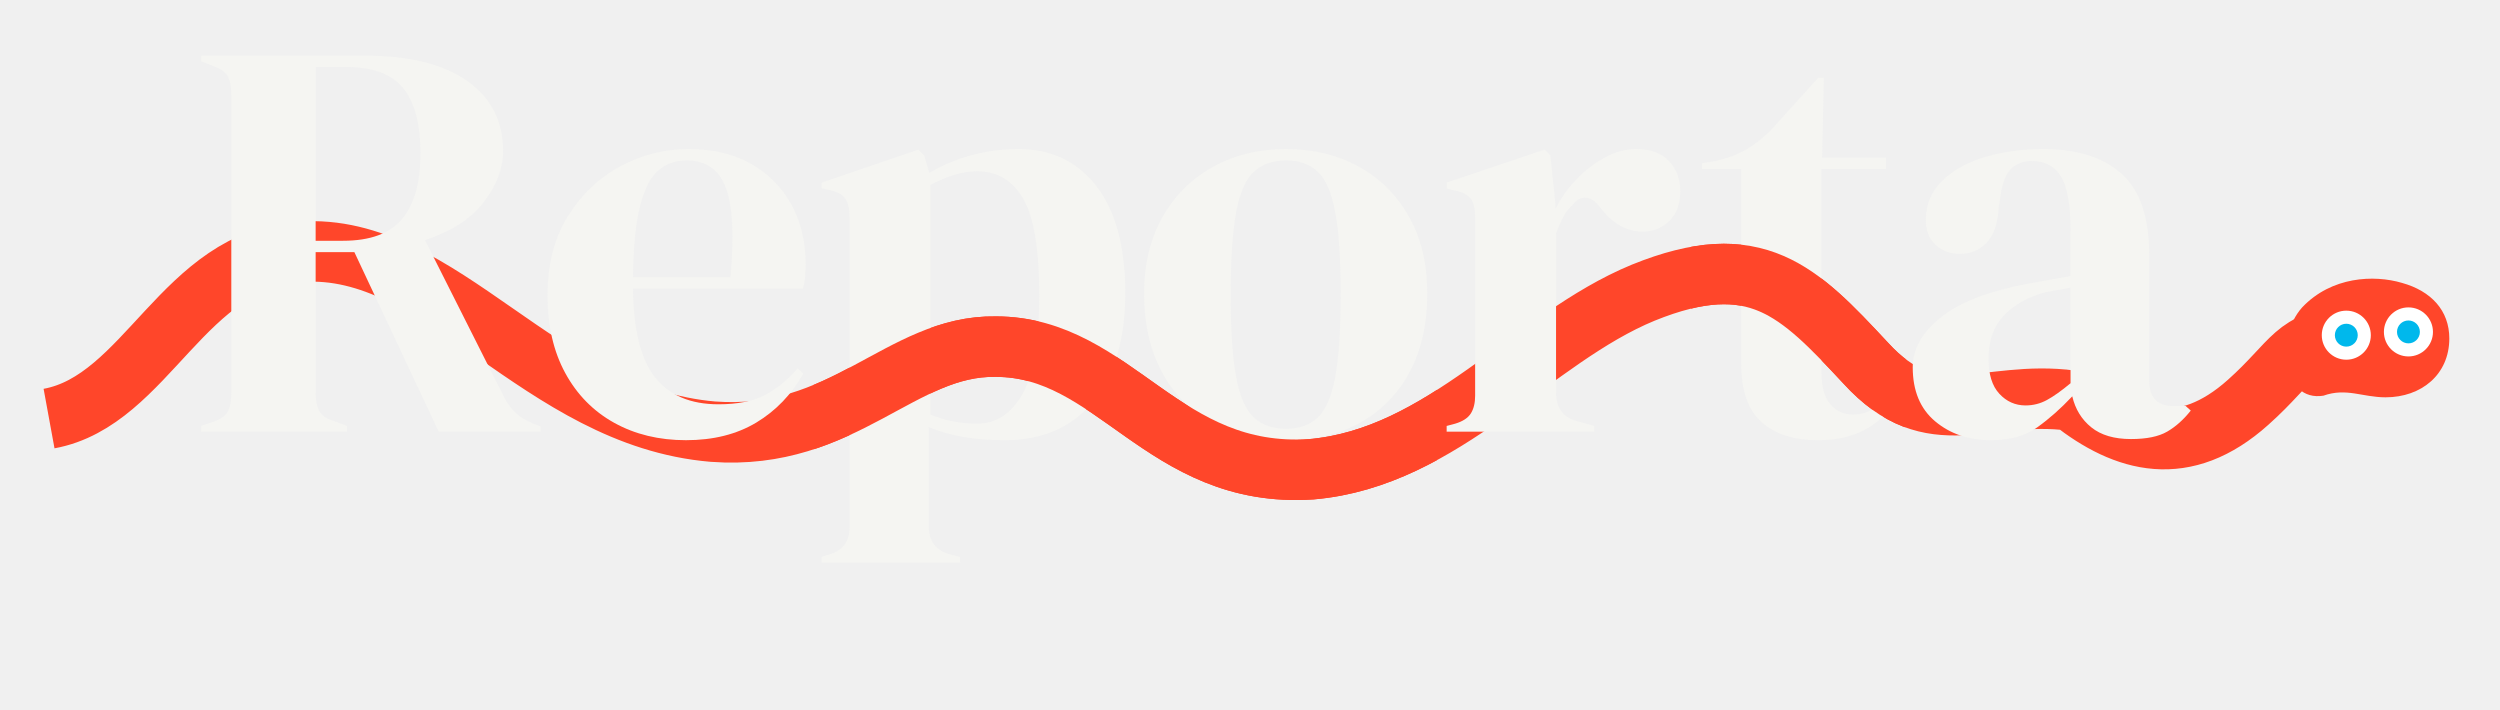
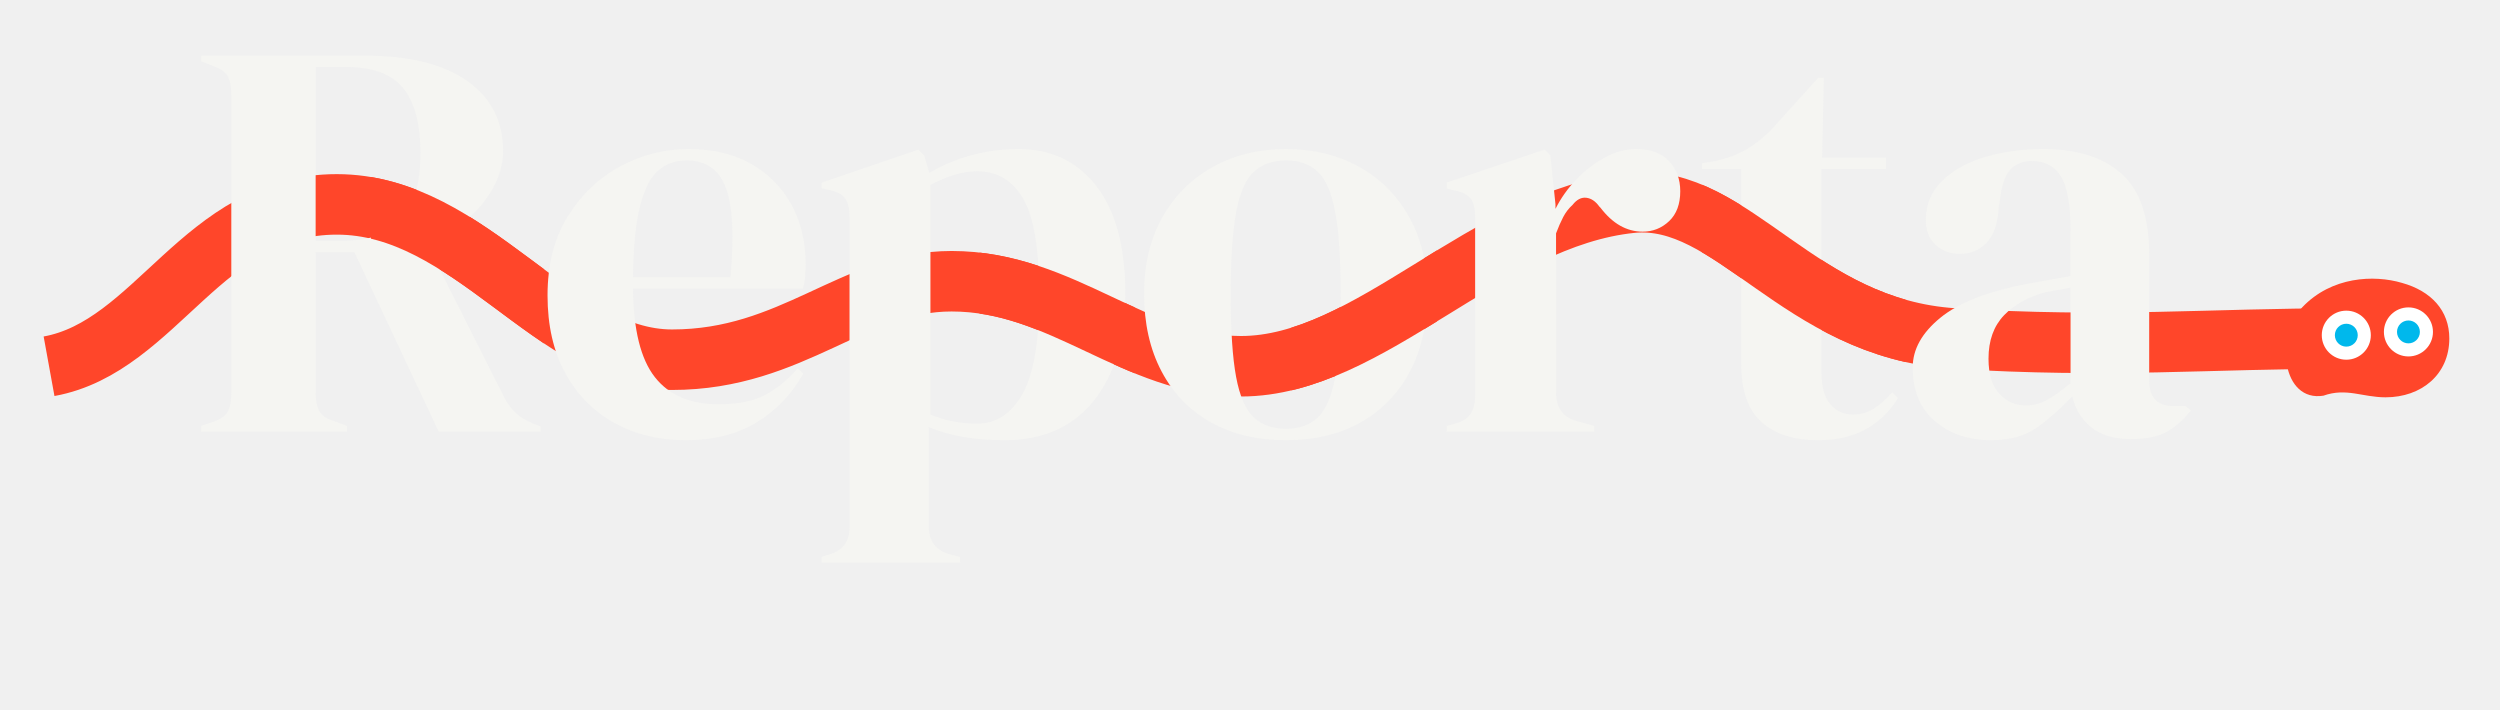
<svg xmlns="http://www.w3.org/2000/svg" width="1529" height="434" viewBox="0 0 1529 434" role="img" aria-labelledby="title">
  <defs>
    <clipPath id="weave">
-       <rect x="497.612" y="0" width="381.233" height="434" />
-       <rect x="1034.265" y="0" width="131.027" height="434" />
+       <rect x="226.846" y="0" width="105.937" height="434" />
+       <rect x="599.074" y="0" width="94.904" height="434" />
+       <rect x="789.788" y="0" width="89.057" height="434" />
+       <rect x="1040.887" y="0" width="124.406" height="434" />
    </clipPath>
  </defs>
  <g id="snake">
-     <path d="M30 256 C90 245 112 158 184 154 C270 148 330 255 436 264 C516 270 551 211 609 212 C682 212 711 293 802 287 C883 280 937 207 1005 179 C1074 151 1100 178 1141 222 C1182 267 1214 238 1267 245 C1300 271 1336 281 1375 246 C1403 221 1404 207 1435 207" fill="none" stroke="#FF462A" stroke-width="37" stroke-linecap="butt" />
+     <path d="M30 224 C96 212 124 125 206 125 C288 125 339 220 411 220 C485 220 522 172 582 172 C650 172 694 224 759 224 C838 224 909 133 998 124 C1060 118 1100 201 1195 207 C1290 213 1351 207 1435 207" fill="none" stroke="#FF462A" stroke-width="37" stroke-linecap="butt" />
    <path d="M1408 188 C1426 169 1452 168 1469 173 C1487 178 1498 190 1498 207 C1498 229 1481 243 1459 243 C1445 243 1435 237 1421 242 C1396 246 1391 207 1408 188 Z" fill="#FF462A" />
    <g fill="#FFFFFF">
      <circle cx="1435" cy="205" r="15" />
      <circle cx="1473" cy="203" r="15" />
    </g>
    <g fill="#00B8EC">
      <circle cx="1435" cy="205" r="7" />
      <circle cx="1473" cy="203" r="7" />
    </g>
  </g>
  <g id="wordmark-dm-serif-display" fill="#F5F5F2" transform="translate(115.3335 263.9944) scale(0.3484763 -0.3484763)">
    <path id="letter-0-R" d="M22 0V10L43 17Q63 24 69.0 35.5Q75 47 75 68V591Q75 611 69.5 622.5Q64 634 45 641L22 650V660H308Q426 660 489.0 615.5Q552 571 552 492Q552 448 519.0 404.0Q486 360 415 336L554 60Q563 43 574.5 32.5Q586 22 605 14L618 9V0H439L291 315H223V68Q223 49 229.0 37.0Q235 25 254 19L278 10V0ZM223 335H271Q343 335 375.0 373.5Q407 412 407 488Q407 565 377.0 602.5Q347 640 276 640H223Z" />
    <path id="letter-1-e" d="M877 496Q942 496 988.0 469.5Q1034 443 1058.5 397.5Q1083 352 1083 294Q1083 283 1082.0 271.5Q1081 260 1078 251H780Q781 143 818.5 95.5Q856 48 930 48Q980 48 1011.0 64.0Q1042 80 1069 111L1079 102Q1048 47 996.5 16.0Q945 -15 873 -15Q802 -15 747.0 15.5Q692 46 661.0 103.0Q630 160 630 239Q630 321 666.0 378.5Q702 436 758.5 466.0Q815 496 877 496ZM874 476Q845 476 824.5 458.5Q804 441 792.5 396.5Q781 352 780 271H951Q961 380 943.0 428.0Q925 476 874 476Z" />
    <path id="letter-2-p" d="M1111 -230V-220L1123 -216Q1160 -206 1160 -168V376Q1160 398 1152.5 409.0Q1145 420 1125 424L1111 427V437L1281 495L1291 485L1300 454Q1333 474 1373.5 485.0Q1414 496 1457 496Q1543 496 1593.5 430.5Q1644 365 1644 243Q1644 123 1588.5 54.0Q1533 -15 1432 -15Q1353 -15 1299 8V-165Q1299 -205 1335 -215L1354 -220V-230ZM1384 14Q1434 14 1463.5 66.0Q1493 118 1493 239Q1493 360 1465.0 408.5Q1437 457 1384 457Q1347 457 1302 433V30Q1340 14 1384 14Z" />
    <path id="letter-3-o" d="M1926 -15Q1850 -15 1794.0 16.5Q1738 48 1707.5 106.0Q1677 164 1677 242Q1677 320 1709.5 377.0Q1742 434 1798.5 465.0Q1855 496 1926 496Q1997 496 2053.0 465.5Q2109 435 2141.5 378.0Q2174 321 2174 242Q2174 163 2143.5 105.5Q2113 48 2057.5 16.5Q2002 -15 1926 -15ZM1926 5Q1961 5 1982.0 25.0Q2003 45 2012.5 96.0Q2022 147 2022 240Q2022 334 2012.5 385.0Q2003 436 1982.0 456.0Q1961 476 1926 476Q1891 476 1869.5 456.0Q1848 436 1838.5 385.0Q1829 334 1829 240Q1829 147 1838.5 96.0Q1848 45 1869.5 25.0Q1891 5 1926 5Z" />
    <path id="letter-4-r" d="M2208 0V10L2223 14Q2243 20 2250.5 32.0Q2258 44 2258 63V376Q2258 398 2250.5 408.5Q2243 419 2223 423L2208 427V437L2380 495L2390 485L2399 399V391Q2413 419 2435.5 442.5Q2458 466 2485.5 481.0Q2513 496 2540 496Q2578 496 2598.0 475.0Q2618 454 2618 422Q2618 388 2598.5 369.5Q2579 351 2552 351Q2510 351 2478 393L2476 395Q2466 409 2453.0 410.5Q2440 412 2429 398Q2419 389 2412.5 376.5Q2406 364 2400 348V69Q2400 29 2435 19L2467 10V0Z" />
    <path id="letter-5-t" d="M2860 -15Q2796 -15 2760.5 17.0Q2725 49 2725 119V461H2656V471L2680 475Q2711 482 2733.5 495.0Q2756 508 2778 530L2860 621H2870L2867 481H2979V461H2866V101Q2866 66 2881.5 48.0Q2897 30 2921 30Q2942 30 2958.0 40.5Q2974 51 2990 69L3000 59Q2980 25 2945.0 5.0Q2910 -15 2860 -15Z" />
    <path id="letter-6-a" d="M3163 -15Q3105 -15 3065.5 18.0Q3026 51 3026 113Q3026 160 3074.0 199.5Q3122 239 3225 259Q3241 262 3261.0 265.5Q3281 269 3303 273V352Q3303 420 3286.5 447.5Q3270 475 3235 475Q3211 475 3197.0 459.5Q3183 444 3179 406L3177 395Q3175 352 3156.0 332.0Q3137 312 3109 312Q3083 312 3066.0 328.0Q3049 344 3049 371Q3049 412 3077.5 440.0Q3106 468 3153.0 482.0Q3200 496 3255 496Q3344 496 3392.5 452.5Q3441 409 3441 311V90Q3441 45 3483 45H3505L3514 37Q3495 13 3472.5 0.0Q3450 -13 3409 -13Q3365 -13 3339.5 7.5Q3314 28 3306 62Q3276 30 3244.5 7.5Q3213 -15 3163 -15ZM3224 46Q3244 46 3261.5 55.5Q3279 65 3303 85V253Q3293 251 3283.0 249.0Q3273 247 3260 245Q3214 233 3186.5 204.5Q3159 176 3159 128Q3159 87 3178.0 66.5Q3197 46 3224 46Z" />
  </g>
  <g clip-path="url(#weave)">
-     <path d="M30 256 C90 245 112 158 184 154 C270 148 330 255 436 264 C516 270 551 211 609 212 C682 212 711 293 802 287 C883 280 937 207 1005 179 C1074 151 1100 178 1141 222 C1182 267 1214 238 1267 245 C1300 271 1336 281 1375 246 C1403 221 1404 207 1435 207" fill="none" stroke="#FF462A" stroke-width="37" stroke-linecap="butt" />
+     <path d="M30 224 C96 212 124 125 206 125 C288 125 339 220 411 220 C485 220 522 172 582 172 C650 172 694 224 759 224 C838 224 909 133 998 124 C1060 118 1100 201 1195 207 C1290 213 1351 207 1435 207" fill="none" stroke="#FF462A" stroke-width="37" stroke-linecap="butt" />
    <path d="M1408 188 C1426 169 1452 168 1469 173 C1487 178 1498 190 1498 207 C1498 229 1481 243 1459 243 C1445 243 1435 237 1421 242 C1396 246 1391 207 1408 188 Z" fill="#FF462A" />
    <g fill="#FFFFFF">
      <circle cx="1435" cy="205" r="15" />
      <circle cx="1473" cy="203" r="15" />
    </g>
    <g fill="#00B8EC">
      <circle cx="1435" cy="205" r="7" />
      <circle cx="1473" cy="203" r="7" />
    </g>
  </g>
</svg>
